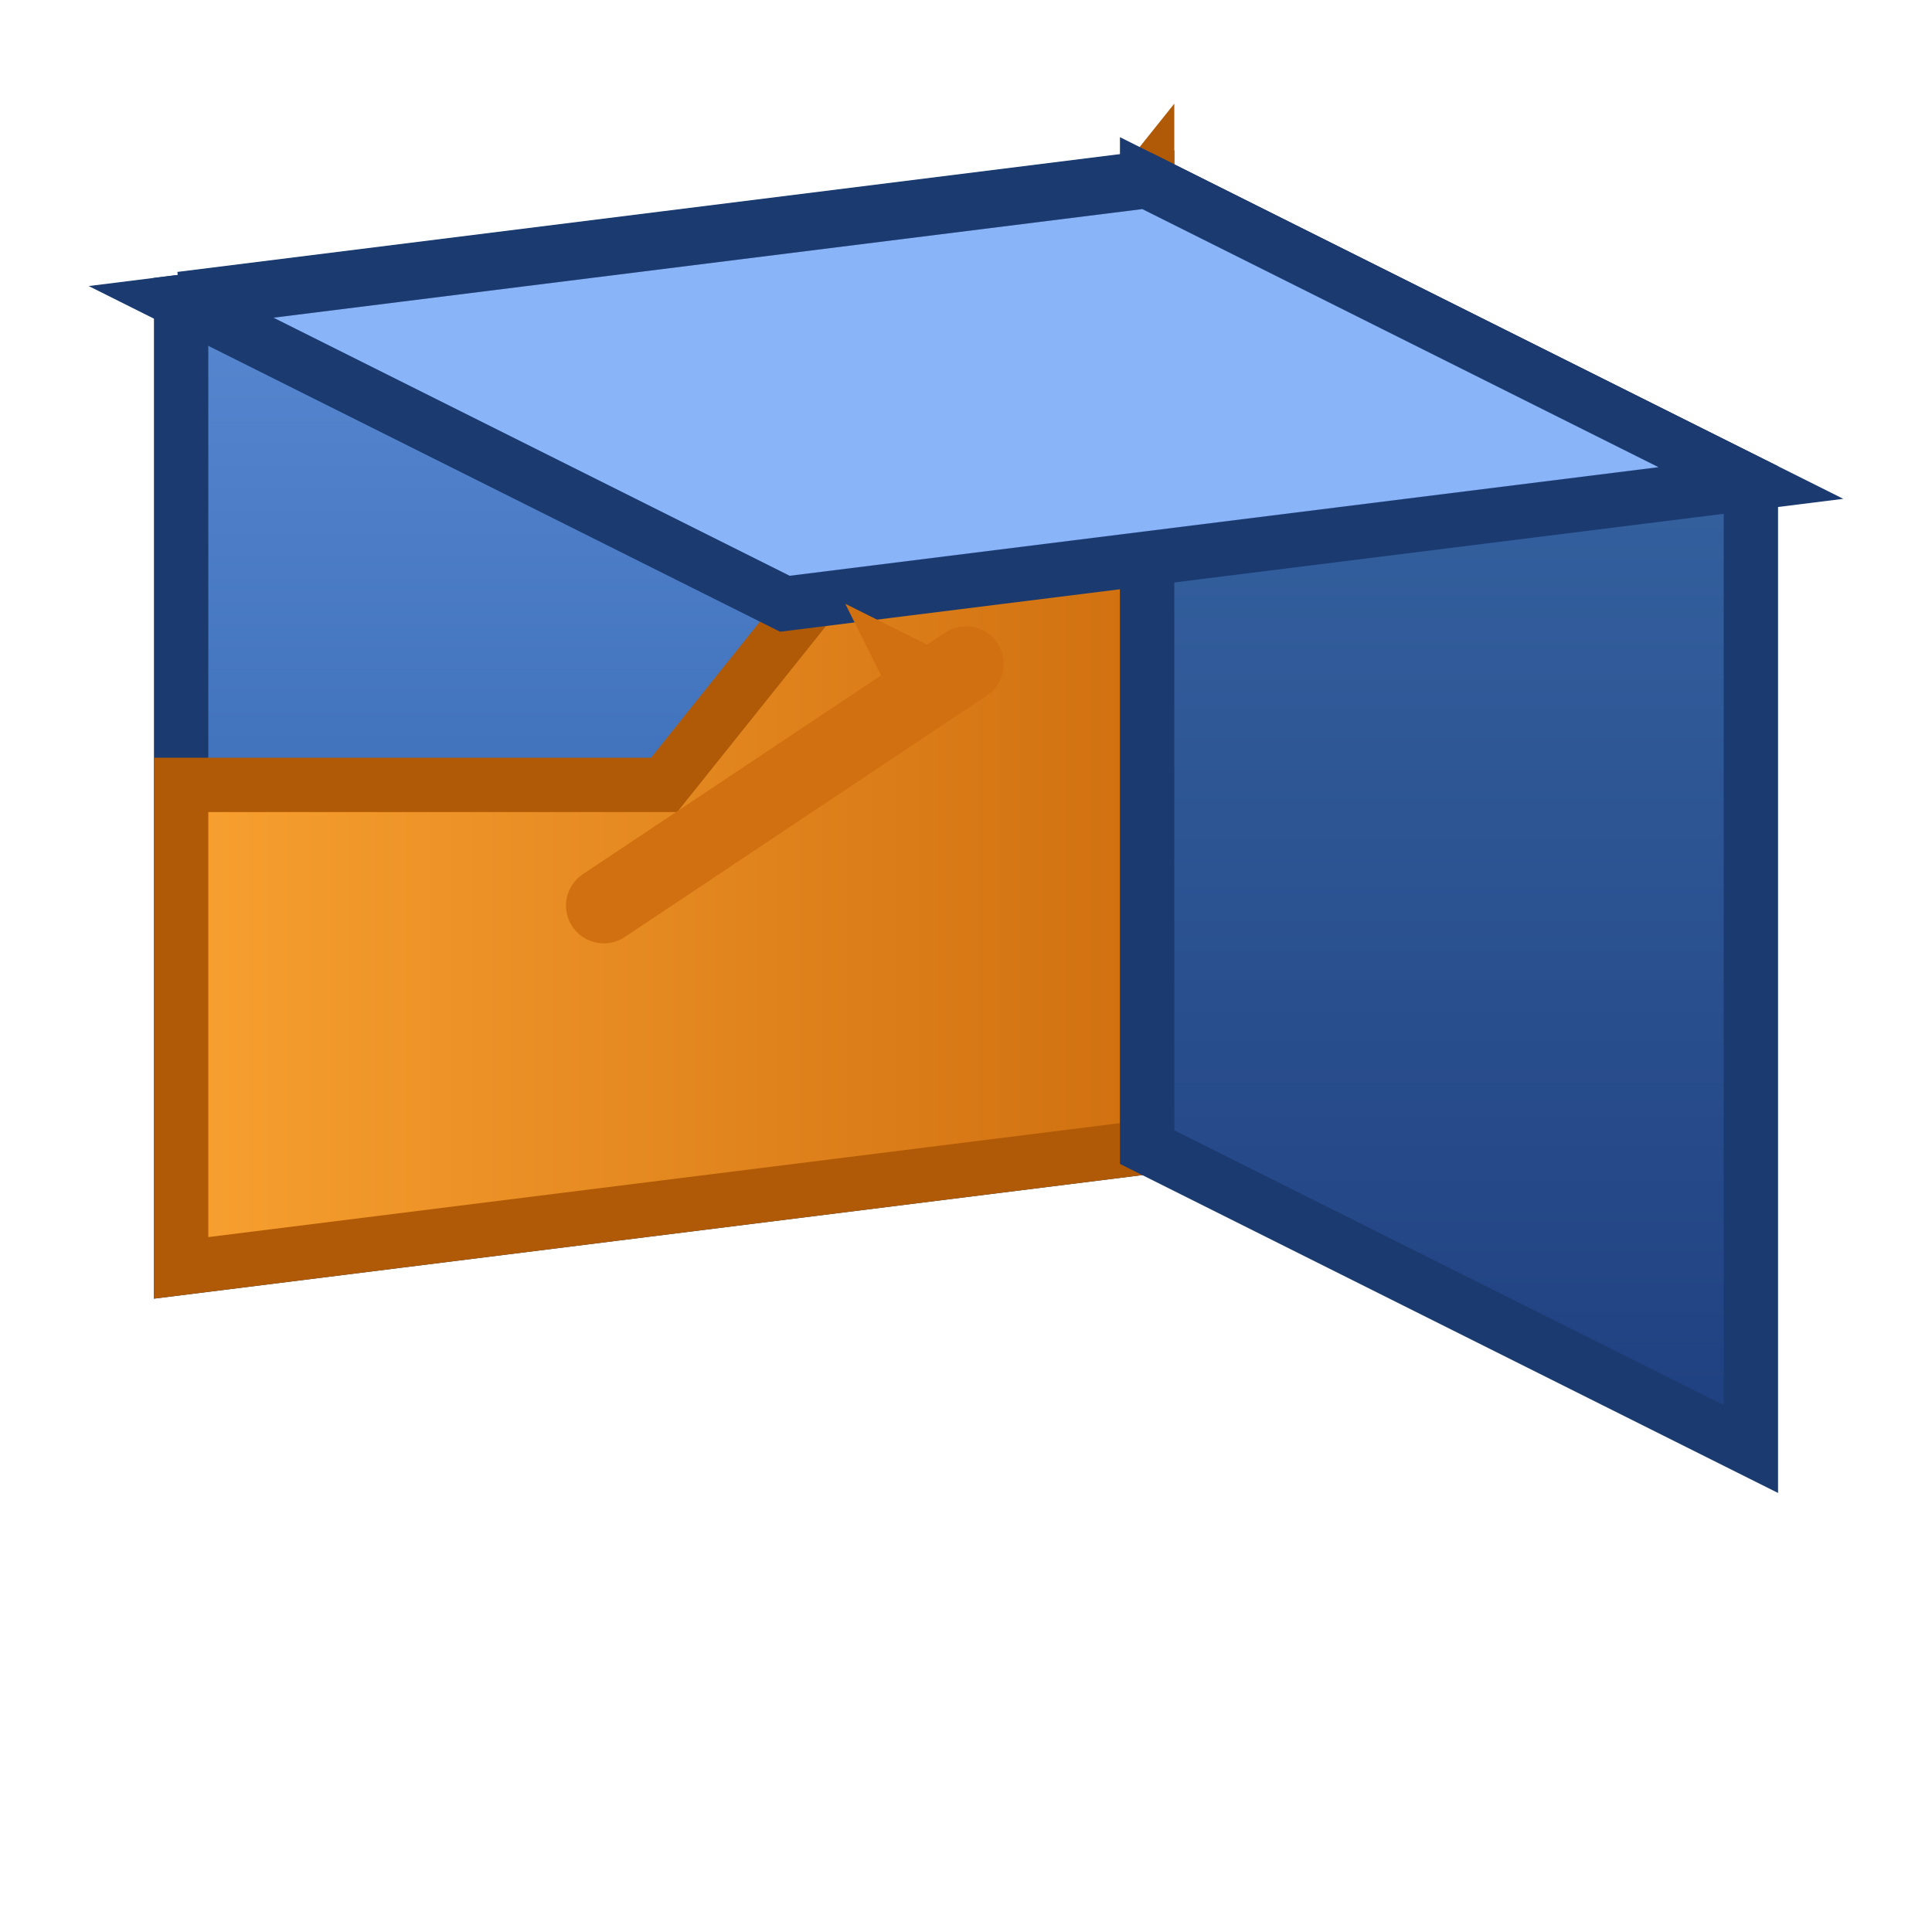
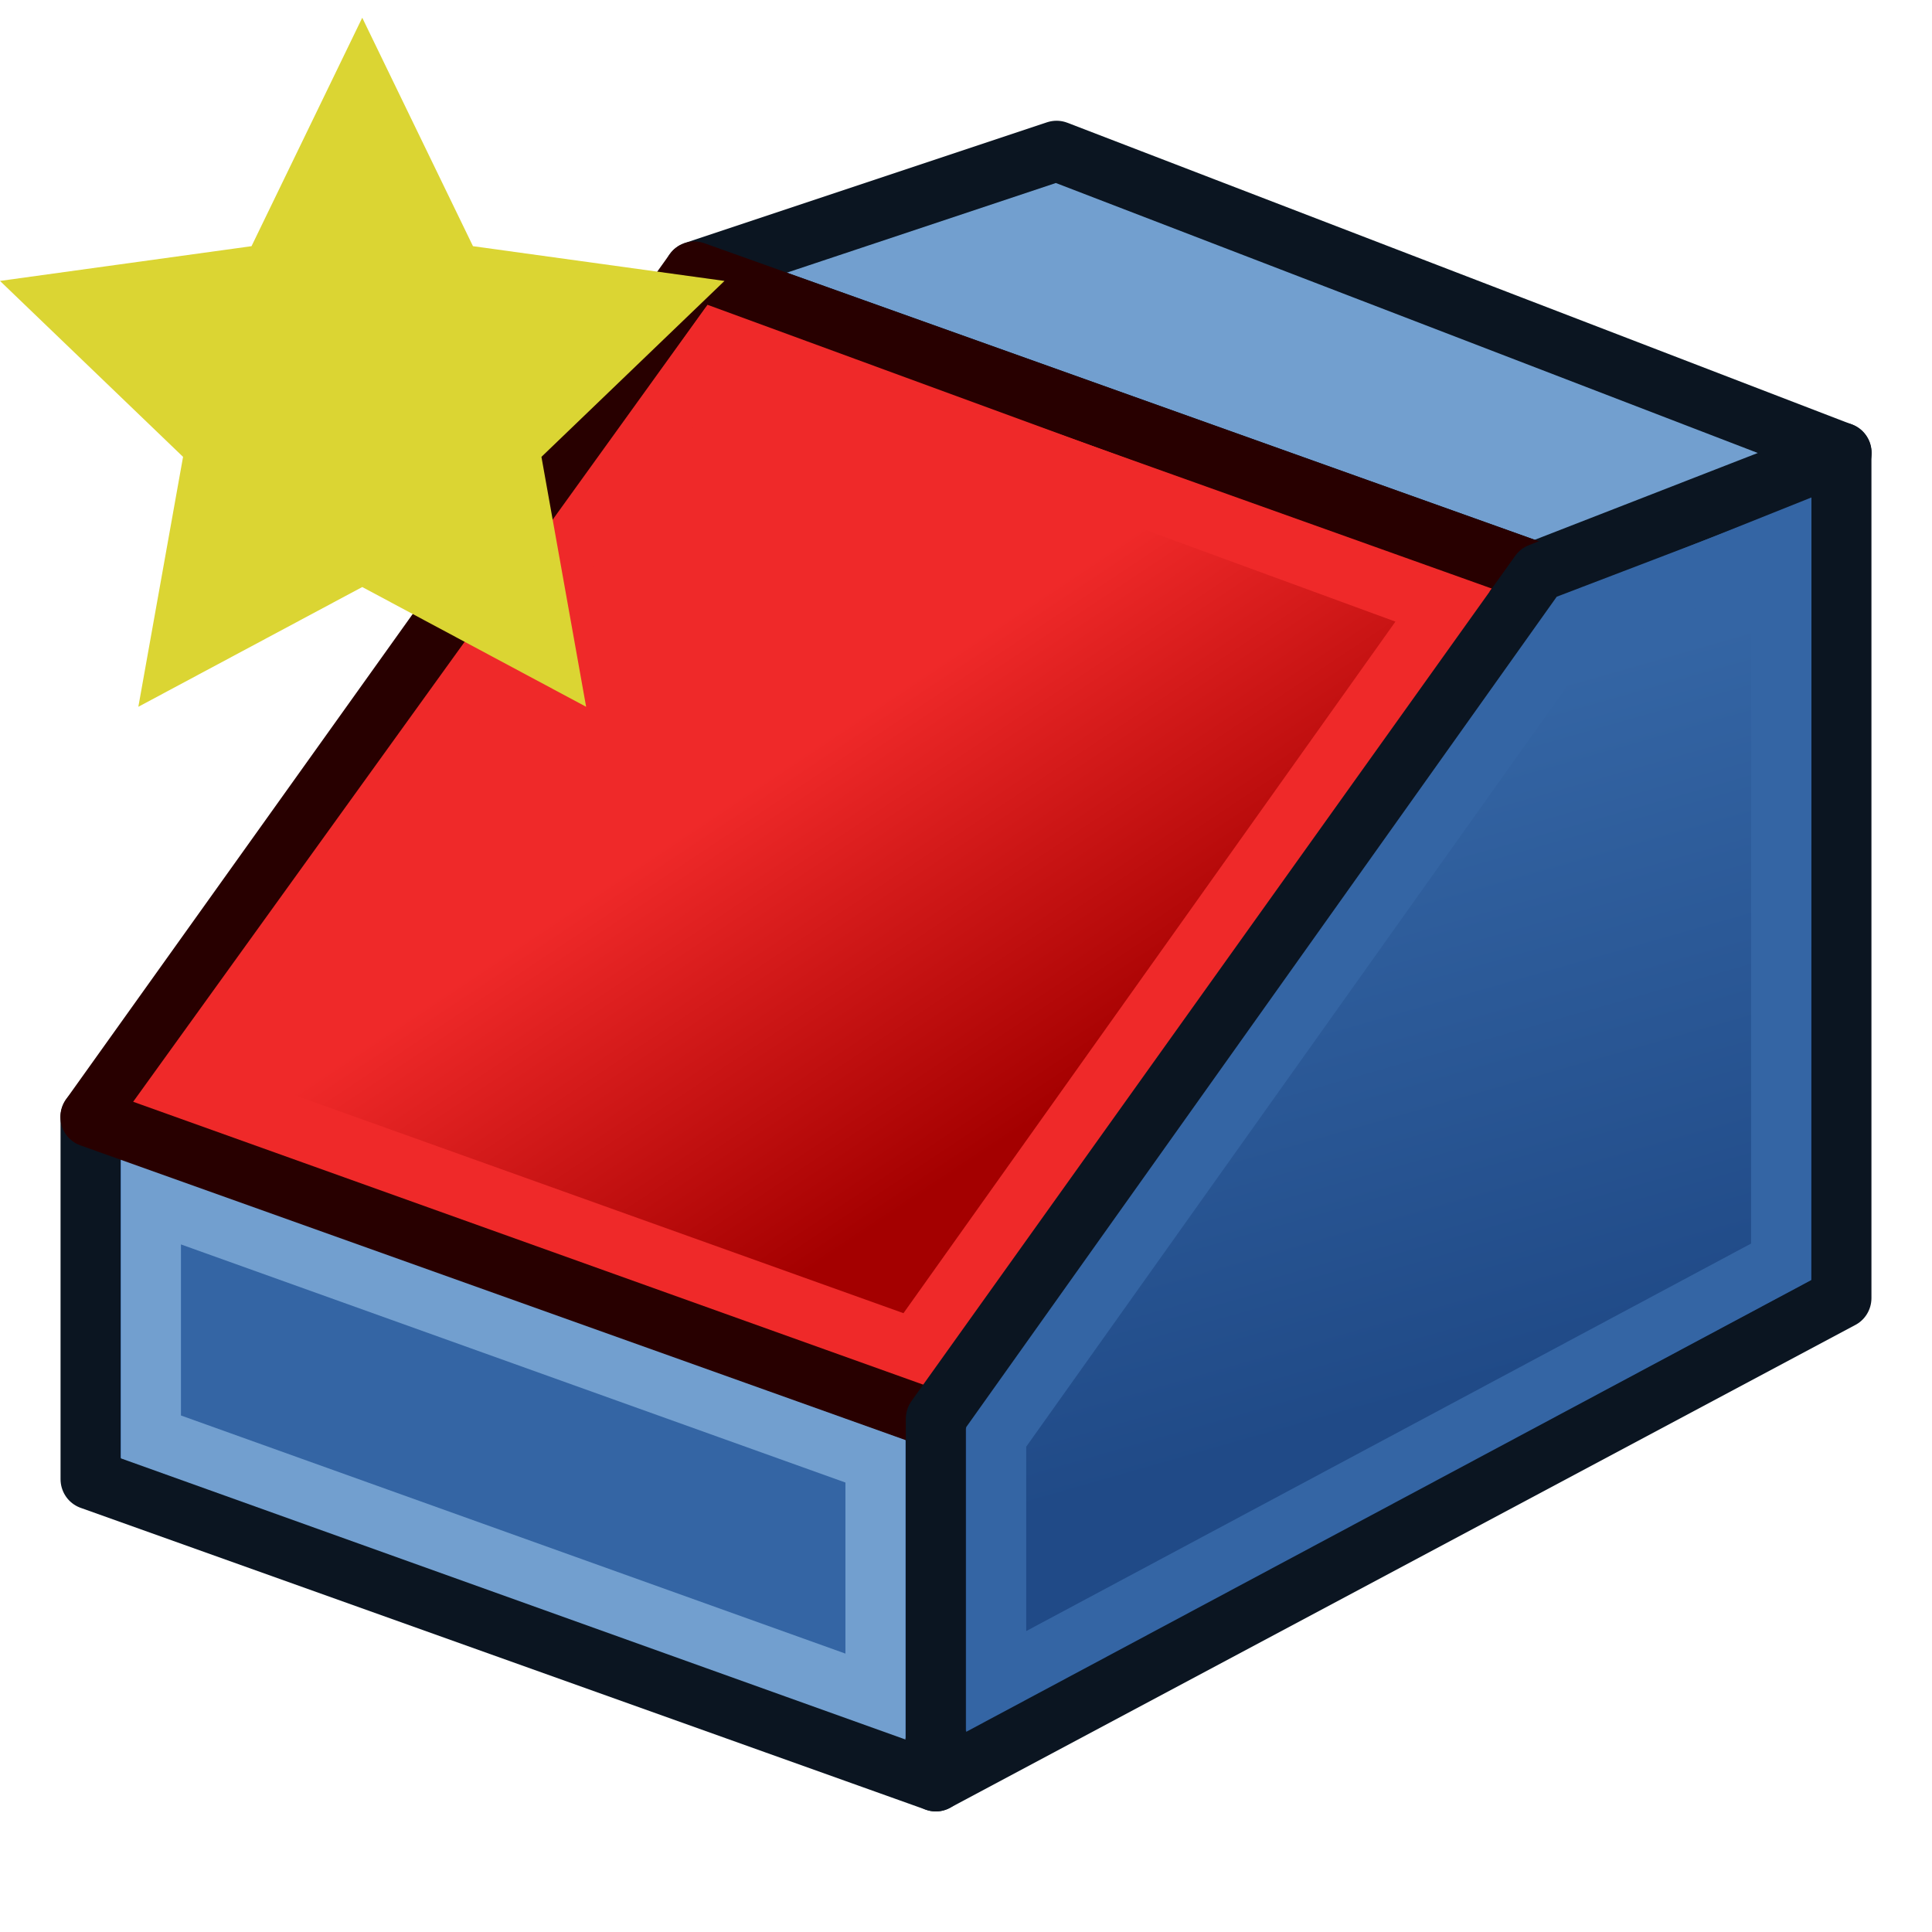
- <svg xmlns="http://www.w3.org/2000/svg" width="64" height="64" viewBox="0 0 64 64">
-   <defs>
-     <linearGradient id="blue" x1="0" y1="0" x2="0" y2="1">
-       <stop offset="0%" stop-color="#5c8cd4" />
-       <stop offset="100%" stop-color="#2a5ca8" />
+ <svg xmlns="http://www.w3.org/2000/svg" xmlns:xlink="http://www.w3.org/1999/xlink" width="64px" height="64px" id="svg3364" version="1.1">
+   <defs id="defs3366">
+     <linearGradient id="linearGradient3835">
+       <stop id="stop3837" offset="0" style="stop-color:#637dca;stop-opacity:1;" />
+       <stop id="stop3839" offset="1" style="stop-color:#9eaede;stop-opacity:1;" />
    </linearGradient>
-     <linearGradient id="orange" x1="0" y1="0" x2="1" y2="0">
-       <stop offset="0%" stop-color="#f8a030" />
-       <stop offset="100%" stop-color="#d07010" />
+     <linearGradient id="linearGradient3827">
+       <stop style="stop-color:#000000;stop-opacity:1;" offset="0" id="stop3829" />
+       <stop style="stop-color:#000000;stop-opacity:0;" offset="1" id="stop3831" />
    </linearGradient>
-     <linearGradient id="side" x1="0" y1="0" x2="0" y2="1">
-       <stop offset="0%" stop-color="#3a6aa8" />
-       <stop offset="100%" stop-color="#204080" />
+     <linearGradient id="linearGradient3864">
+       <stop id="stop3866" offset="0" style="stop-color:#840000;stop-opacity:1;" />
+       <stop id="stop3868" offset="1" style="stop-color:#ff2b1e;stop-opacity:1;" />
+     </linearGradient>
+     <linearGradient id="linearGradient3593">
+       <stop style="stop-color:#00aff9;stop-opacity:1;" offset="0" id="stop3595" />
+       <stop style="stop-color:#001ccc;stop-opacity:1;" offset="1" id="stop3597" />
+     </linearGradient>
+     <radialGradient xlink:href="#linearGradient3864" id="radialGradient2998" gradientUnits="userSpaceOnUse" gradientTransform="matrix(1.66966,0.639115,-0.09121381,0.3124449,-540.8872,-258.462)" cx="342.583" cy="27.257" fx="342.583" fy="27.257" r="19.571" />
+     <radialGradient xlink:href="#linearGradient3593-0" id="radialGradient3004-8" gradientUnits="userSpaceOnUse" gradientTransform="translate(-320.5998,-6.63068)" cx="330.638" cy="39.963" fx="330.638" fy="39.963" r="19.571" />
+     <linearGradient id="linearGradient3593-0">
+       <stop style="stop-color:#c8e0f9;stop-opacity:1;" offset="0" id="stop3595-2" />
+       <stop style="stop-color:#637dca;stop-opacity:1;" offset="1" id="stop3597-1" />
+     </linearGradient>
+     <radialGradient r="19.571" fy="39.963" fx="330.638" cy="39.963" cx="330.638" gradientTransform="matrix(-0.9322778,0,0,1.355442,396.3335,-27.20821)" gradientUnits="userSpaceOnUse" id="radialGradient3036" xlink:href="#linearGradient3593-0" />
+     <linearGradient xlink:href="#linearGradient3593" id="linearGradient3799" x1="5.364" y1="34" x2="57" y2="34" gradientUnits="userSpaceOnUse" gradientTransform="matrix(1.284436,0,0,1.270054,-1.198411,-15.13182)" />
+     <linearGradient xlink:href="#linearGradient3864" id="linearGradient5146" x1="48.273" y1="25.636" x2="16.091" y2="24.182" gradientUnits="userSpaceOnUse" spreadMethod="pad" />
+     <linearGradient gradientTransform="matrix(1.208021,0,0,1.194495,0.301934,-10.8223)" xlink:href="#linearGradient3786" id="linearGradient3792" x1="22" y1="28" x2="30" y2="40" gradientUnits="userSpaceOnUse" />
+     <linearGradient id="linearGradient3786">
+       <stop style="stop-color:#ef2929;stop-opacity:1" offset="0" id="stop3788" />
+       <stop style="stop-color:#a40000;stop-opacity:1" offset="1" id="stop3790" />
+     </linearGradient>
+     <linearGradient gradientTransform="matrix(1.208021,0,0,1.194495,-64.93121,13.06759)" xlink:href="#linearGradient3786-7" id="linearGradient3792-6" x1="22" y1="25" x2="18" y2="38" gradientUnits="userSpaceOnUse" spreadMethod="reflect" />
+     <linearGradient id="linearGradient3786-7">
+       <stop style="stop-color:#ef2929;stop-opacity:1" offset="0" id="stop3788-5" />
+       <stop style="stop-color:#a40000;stop-opacity:1" offset="1" id="stop3790-3" />
+     </linearGradient>
+     <linearGradient xlink:href="#linearGradient3854" id="linearGradient3860" x1="-32" y1="45" x2="-38" y2="24" gradientUnits="userSpaceOnUse" gradientTransform="matrix(1.208021,0,0,1.194495,101.7757,-10.82231)" />
+     <linearGradient id="linearGradient3854">
+       <stop style="stop-color:#204a87;stop-opacity:1;" offset="0" id="stop3856" />
+       <stop style="stop-color:#3465a4;stop-opacity:1" offset="1" id="stop3858" />
    </linearGradient>
  </defs>
-   <polygon points="6,42 6,10 38,6 38,38" fill="url(#blue)" stroke="#1a3a70" stroke-width="1.8" />
-   <polygon points="6,42 38,38 38,6 22,26 6,26" fill="url(#orange)" stroke="#b05a08" stroke-width="1.8" />
-   <line x1="6" y1="10" x2="38" y2="6" stroke="#1a3a70" stroke-width="2" />
-   <polygon points="38,6 58,16 58,48 38,38" fill="url(#side)" stroke="#1a3a70" stroke-width="1.8" />
-   <polygon points="6,10 38,6 58,16 26,20" fill="#8ab4f8" stroke="#1a3a70" stroke-width="1.8" />
-   <line x1="20" y1="30" x2="32" y2="22" stroke="#d07010" stroke-width="2.5" stroke-linecap="round" />
-   <polygon points="32,22 28,20 30,24" fill="#d07010" />
+   <g id="layer1">
+     <g id="g3780" transform="matrix(0.8278001,0,0,0.8371743,-0.2499405,9.060152)">
+       <path id="rect2568" d="m 3.926,33.374 33.825,11.945 0,14.334 L 3.926,47.708 z" style="fill:#3465a4;fill-opacity:1;fill-rule:evenodd;stroke:#0b1521;stroke-width:2.402;stroke-linecap:butt;stroke-linejoin:round;stroke-miterlimit:4;stroke-opacity:1;stroke-dasharray:none;stroke-dashoffset:0;marker:none;visibility:visible;display:inline;overflow:visible;enable-background:accumulate" />
+       <path id="rect2568-6" d="m 6.342,36.719 28.993,10.273 0,9.317 L 6.342,46.036 z" style="fill:none;stroke:#729fcf;stroke-width:2.402;stroke-linecap:butt;stroke-linejoin:miter;stroke-miterlimit:4;stroke-opacity:1;stroke-dasharray:none;stroke-dashoffset:0;marker:none;visibility:visible;display:inline;overflow:visible;enable-background:accumulate" />
+       <g transform="matrix(1.208021,0,0,1.194495,-86.67559,-8.433313)" id="g3009">
+         <path id="path2573" d="M 107,3 133,13 122.855,16.949 95,7 z" style="fill:#729fcf;fill-opacity:1;fill-rule:evenodd;stroke:#0b1521;stroke-width:2;stroke-linecap:butt;stroke-linejoin:round;stroke-miterlimit:4;stroke-opacity:1;stroke-dasharray:none;stroke-dashoffset:0;marker:none;visibility:visible;display:inline;overflow:visible;enable-background:accumulate" />
+         <path d="M 123,17 103,45 75,35 95,7 z" style="fill:#ef2929;fill-opacity:1;fill-rule:evenodd;stroke:#280000;stroke-width:2;stroke-linecap:butt;stroke-linejoin:round;stroke-miterlimit:4;stroke-opacity:1;stroke-dasharray:none;stroke-dashoffset:0;marker:none;visibility:visible;display:inline;overflow:visible;enable-background:accumulate" id="rect3347" />
+       </g>
+       <path d="M 58.045,13.187 36.905,42.572 7.55,32.179 29.053,2.675 z" style="fill:url(#linearGradient3792);fill-opacity:1;stroke:#ef2929;stroke-width:2.402;stroke-linecap:butt;stroke-linejoin:miter;stroke-miterlimit:4;stroke-opacity:1;stroke-dasharray:none;stroke-dashoffset:0;marker:none;visibility:visible;display:inline;overflow:visible;enable-background:accumulate" id="rect3347-3" />
+       <path style="fill:url(#linearGradient3860);fill-opacity:1;stroke:#0b1521;stroke-width:2.402;stroke-linecap:butt;stroke-linejoin:round;stroke-opacity:1" d="m 37.751,59.653 0,-14.334 24.16,-33.446 12.08,-4.778 0,33.446 z" id="path3066" />
+       <path style="fill:none;stroke:#3465a4;stroke-width:2.402;stroke-linecap:butt;stroke-linejoin:miter;stroke-opacity:1" d="m 40.167,55.711 0,-9.675 23.194,-32.251 8.215,-3.106 -3e-6,28.429 z" id="path3066-3" />
+     </g>
+   </g>
+   <path d="M12 .587l3.668 7.568 8.332 1.151-6.064 5.828 1.48 8.279-7.416-3.967-7.417 3.967 1.481-8.279-6.064-5.828 8.332-1.151z" fill="#dbd533" />
</svg>
